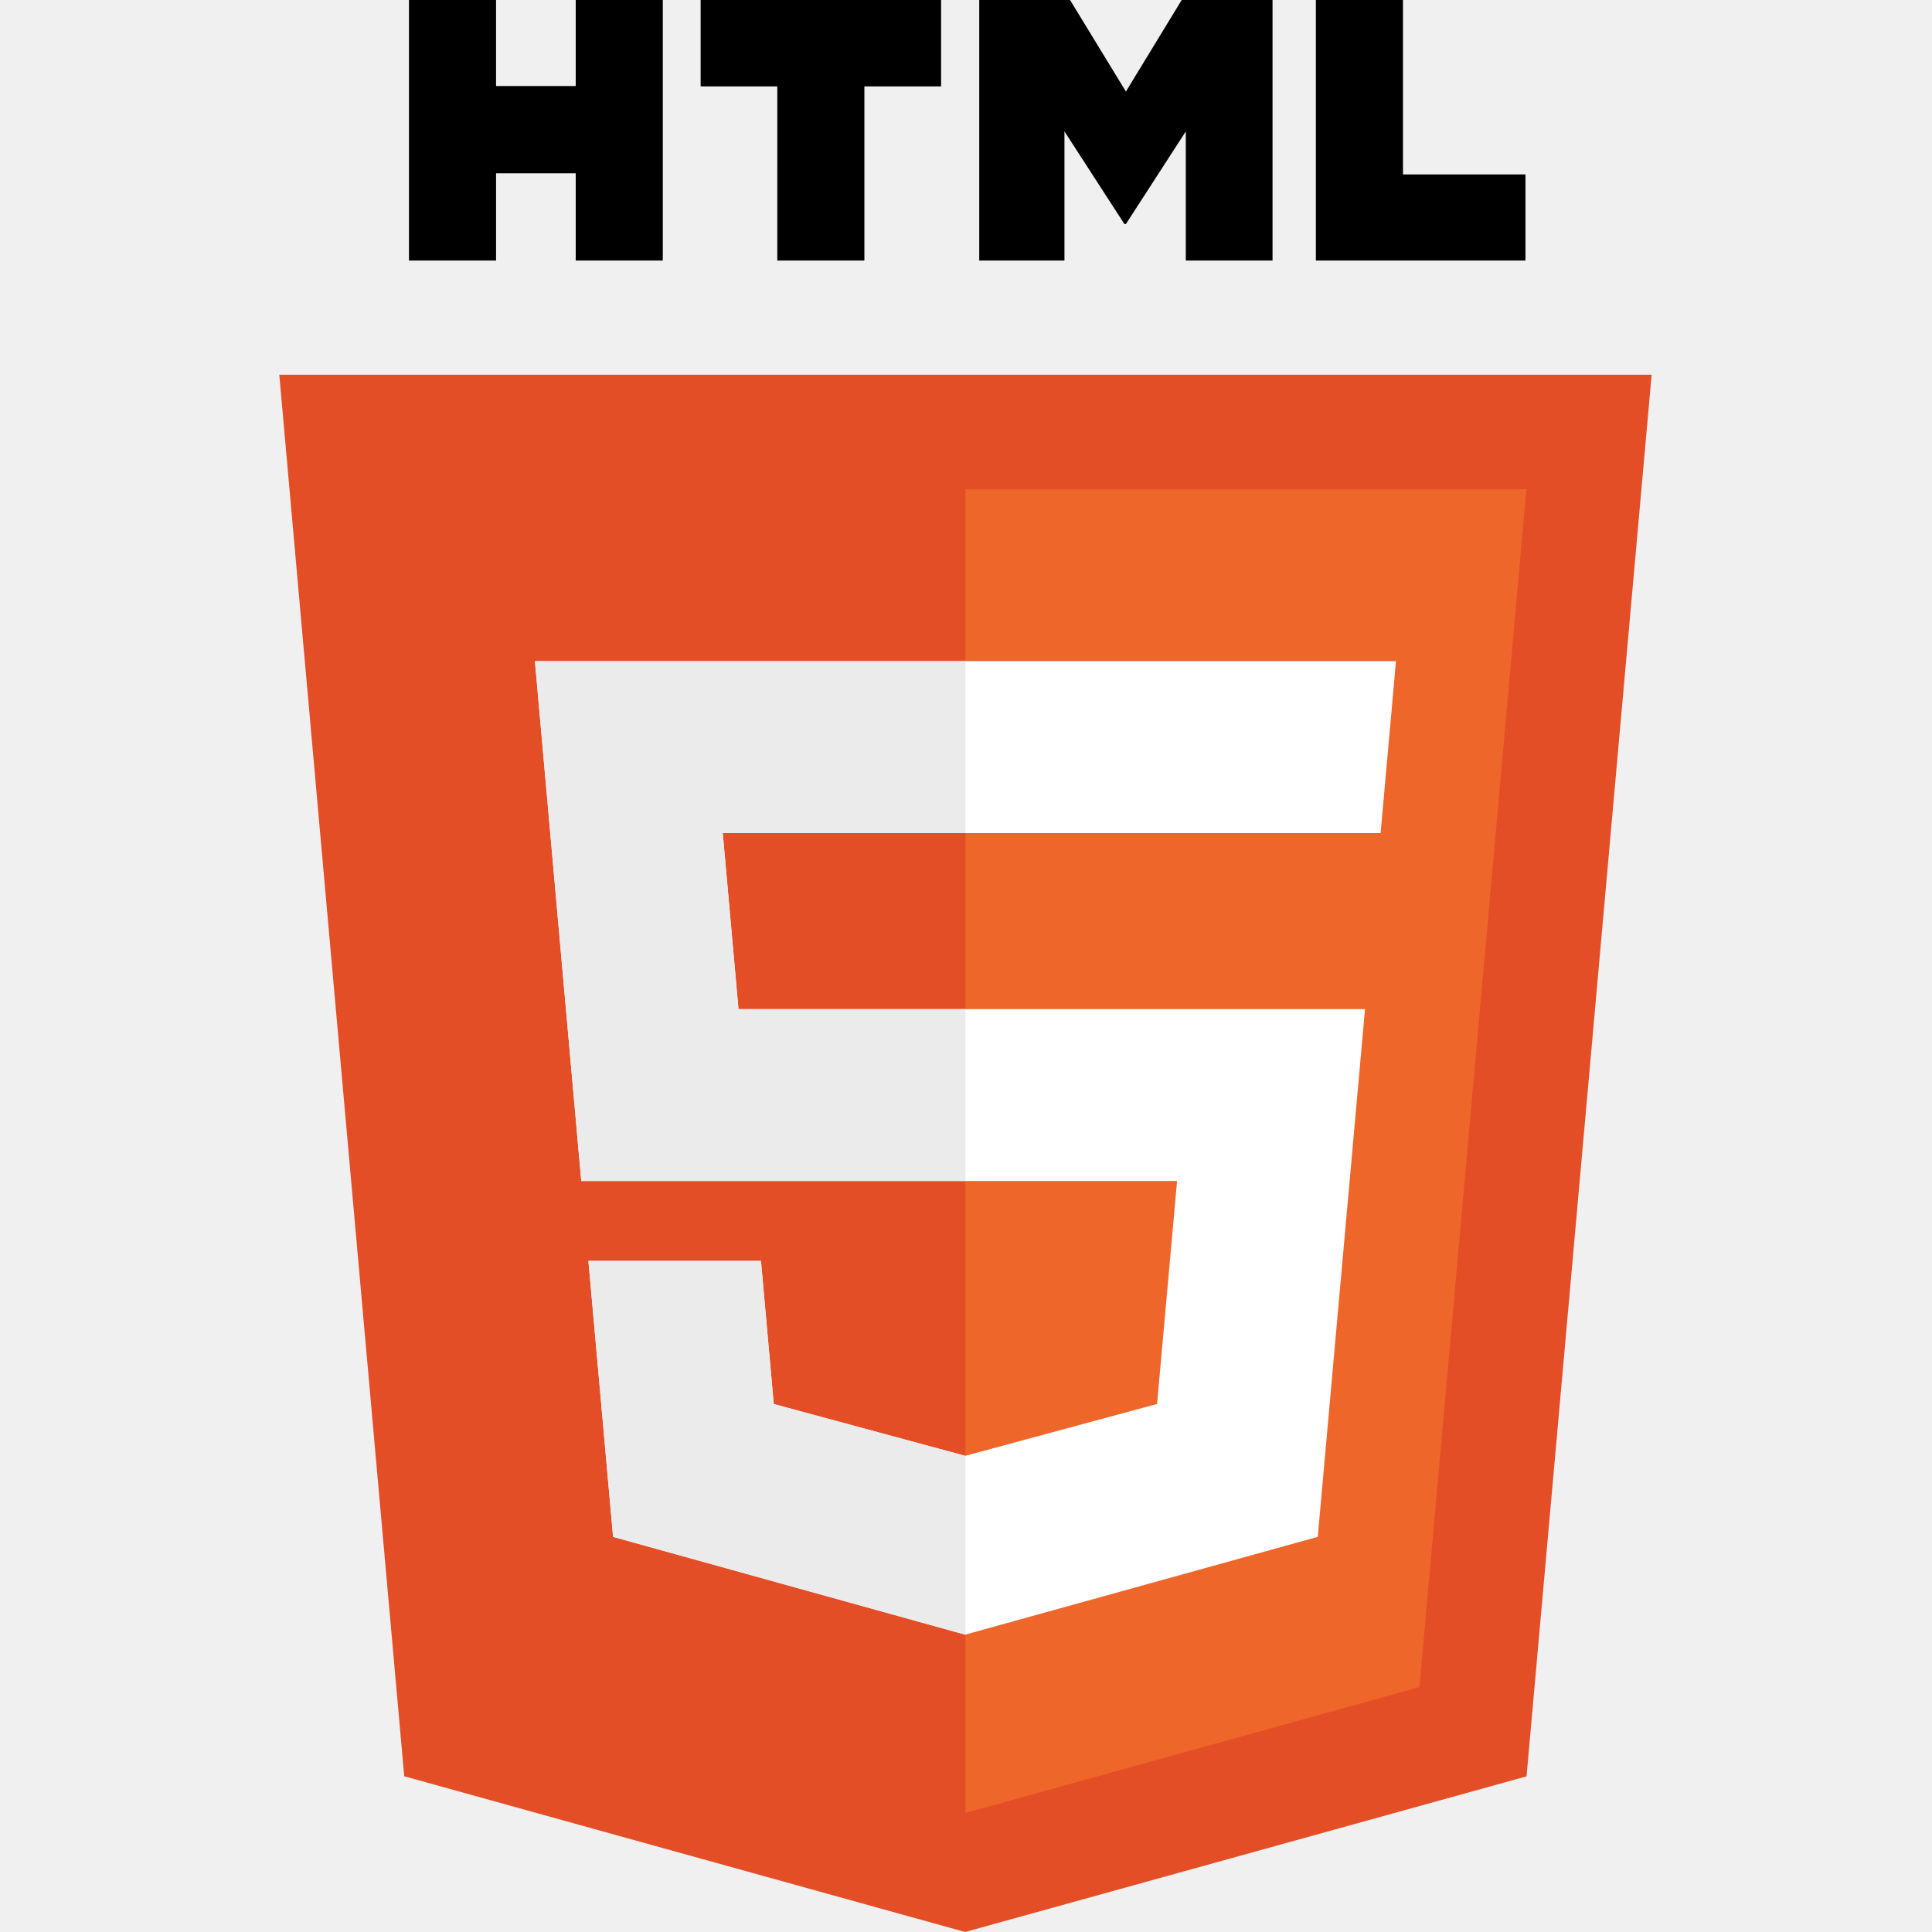
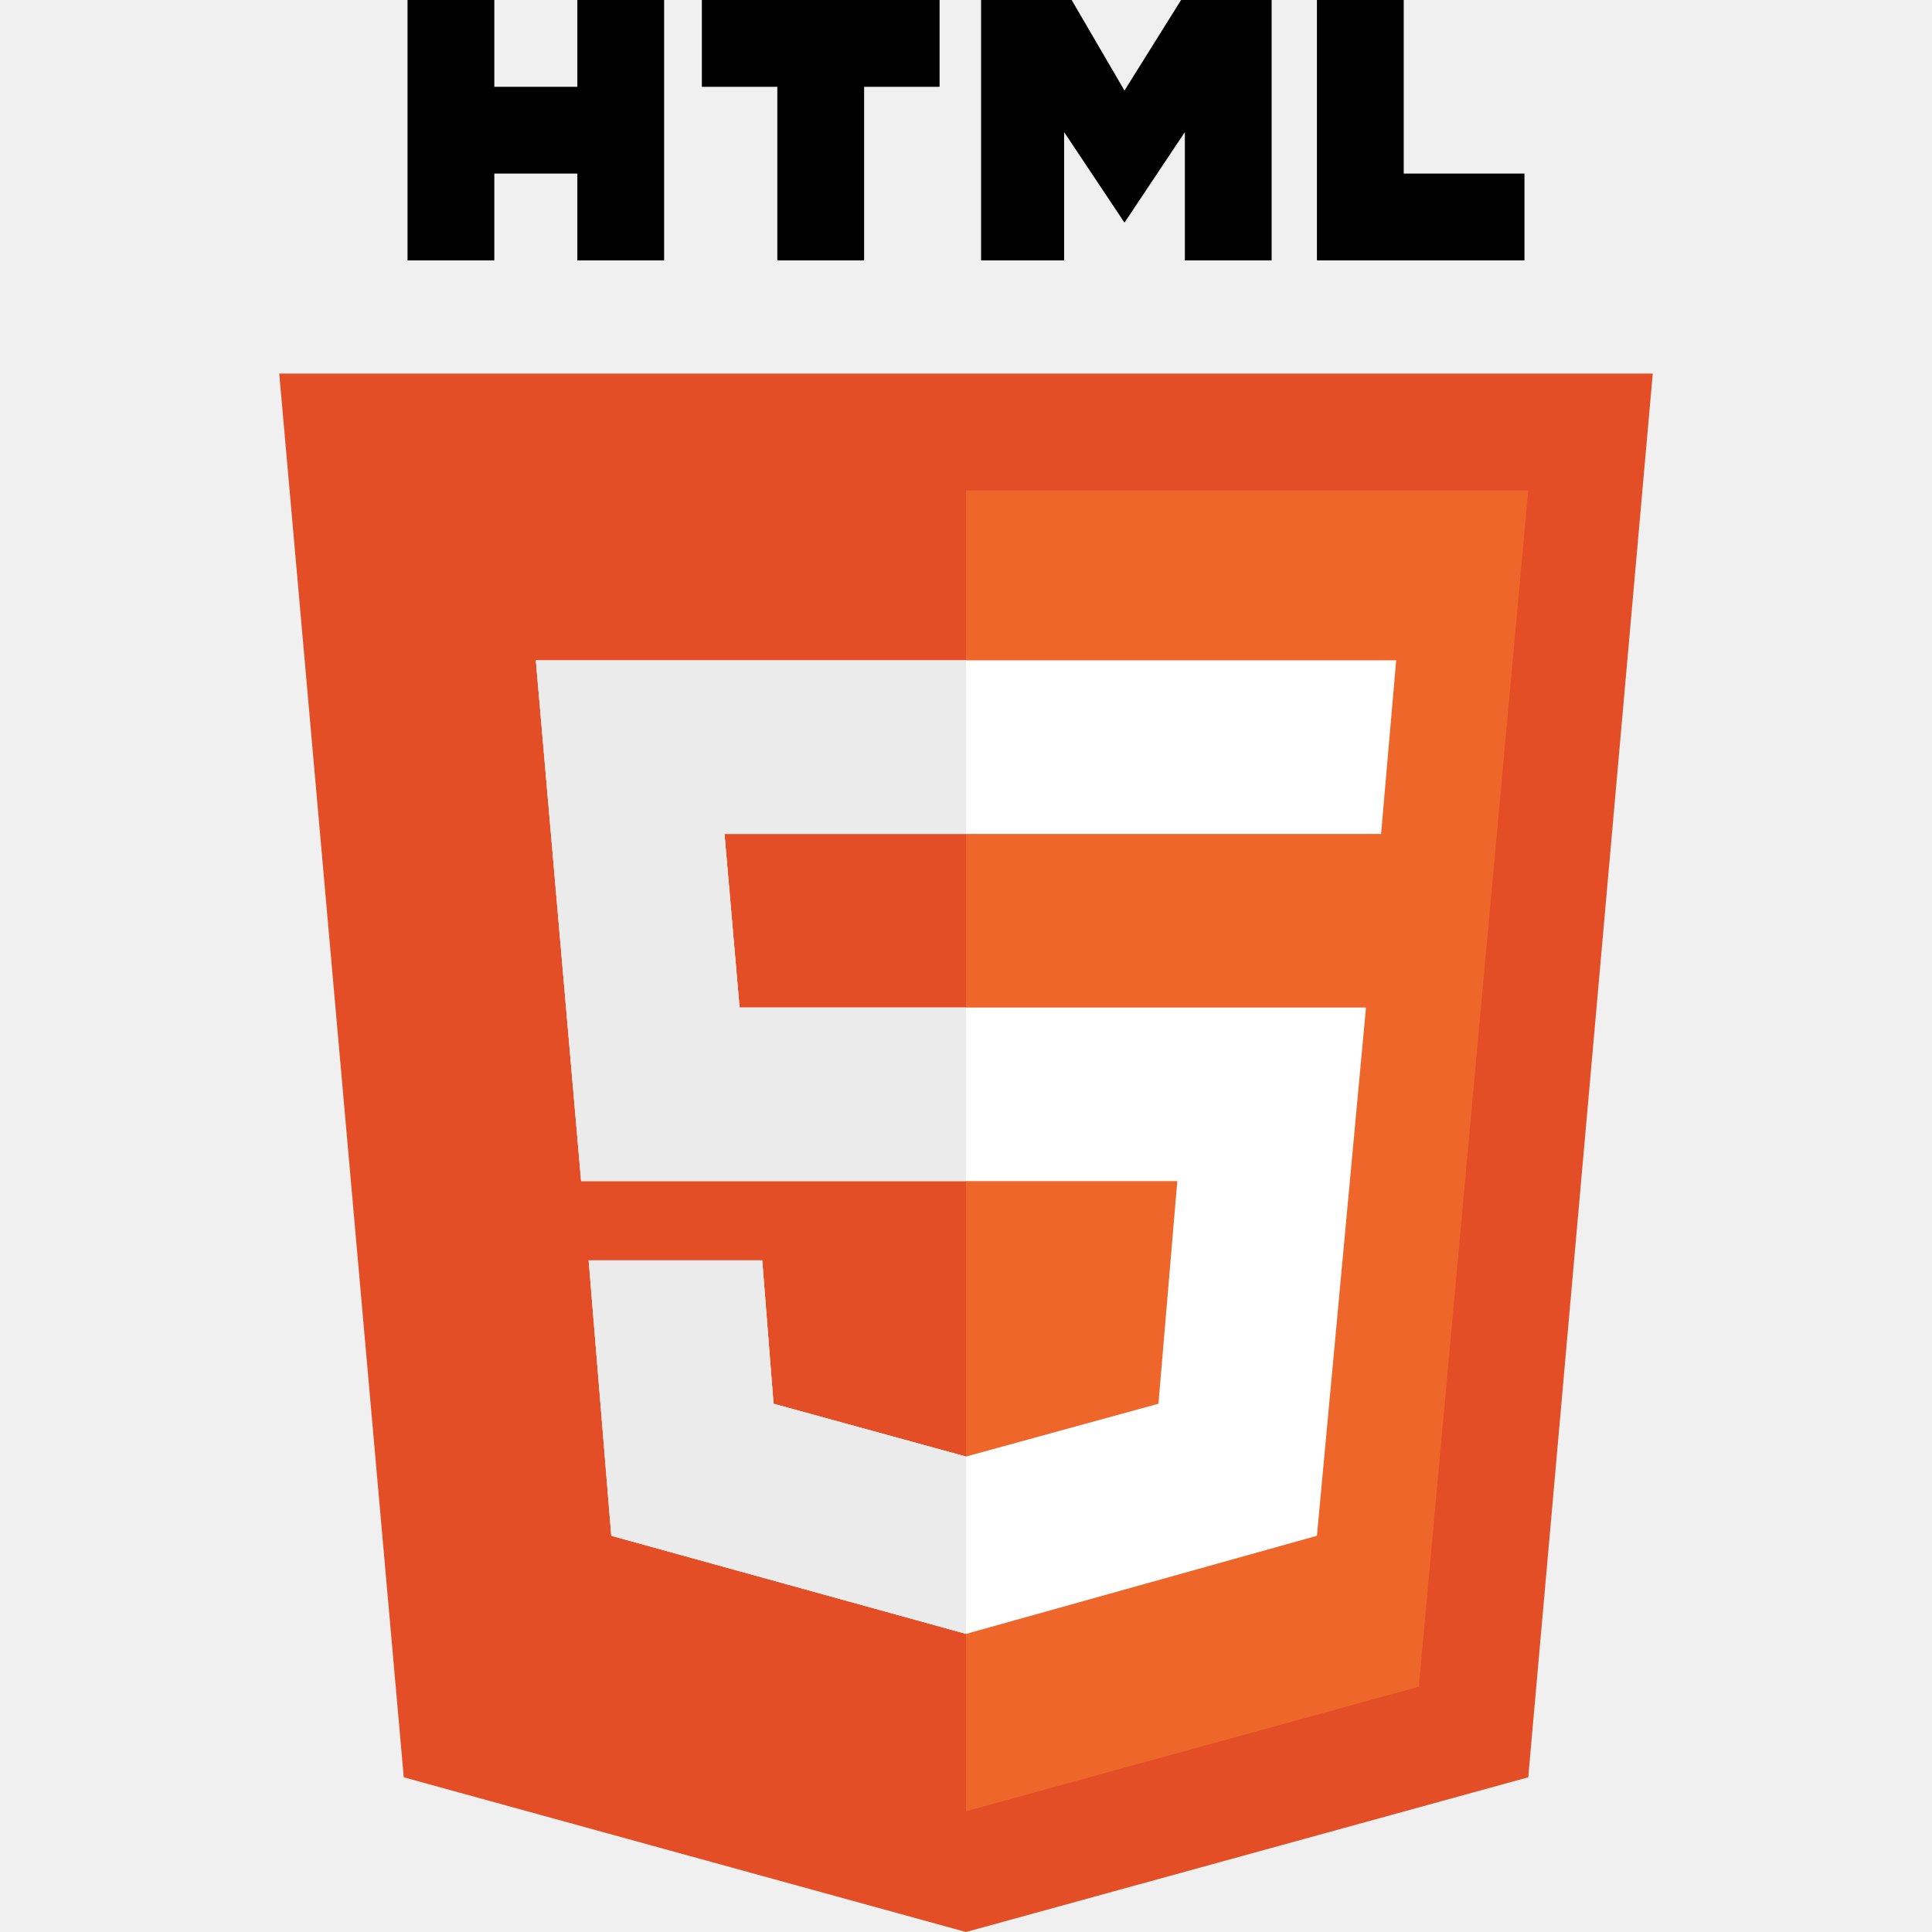
- <svg xmlns="http://www.w3.org/2000/svg" version="1.1" id="Layer_1" x="0px" y="0px" width="512px" height="512px" viewBox="0 0 512 512" enable-background="new 0 0 512 512" xml:space="preserve">
-   <g>
-     <g>
-       <g>
-         <path d="M108.382,0h23.077v22.8h21.11V0h23.078v69.044H152.57v-23.12h-21.11v23.12h-23.077L108.382,0L108.382,0z" />
-         <path d="M205.994,22.896h-20.316V0h63.72v22.896h-20.325v46.148h-23.078L205.994,22.896L205.994,22.896z" />
-         <path d="M259.511,0h24.063l14.802,24.26L313.163,0h24.072v69.044h-22.982V34.822l-15.877,24.549h-0.397l-15.888-24.549v34.222     h-22.58V0z" />
-         <path d="M348.72,0h23.084v46.222h32.453v22.822H348.72V0z" />
-       </g>
-     </g>
-   </g>
-   <g id="Guides_to_delete">
-     <g>
-       <polygon fill="#E34E26" points="107.125,470.727 74.012,99.297 437.703,99.297 404.549,470.755 255.769,512   " />
-       <polygon fill="#EF662A" points="255.857,129.657 255.857,480.449 376.164,447.101 404.51,129.657   " />
-       <polygon fill="#FFFFFF" points="141.761,175.217 154.041,312.978 311.936,312.978 306.637,372.066 255.799,385.811     205.057,372.085 201.664,334.146 155.937,334.146 162.476,407.282 255.787,433.199 349.219,407.282 361.744,267.429     195.706,267.429 191.538,220.777 365.732,220.777 365.873,220.777 369.953,175.217   " />
-       <g>
-         <polygon fill="#EBEBEB" points="255.857,175.217 141.761,175.217 154.041,312.978 255.857,312.978 255.857,267.429      195.706,267.429 191.538,220.777 255.857,220.777    " />
-         <polygon fill="#EBEBEB" points="255.857,385.791 255.799,385.811 205.057,372.085 201.664,334.146 155.937,334.146      162.476,407.282 255.787,433.199 255.857,433.179    " />
-       </g>
-     </g>
-   </g>
+ <svg xmlns="http://www.w3.org/2000/svg" width="512" height="512" version="1">
+   <path d="M108 0h23v23h22V0h23v69h-23V46h-22v23h-23V0zm98 23h-20V0h63v23h-20v46h-23V23zm54-23h24l14 24 15-24h24v69h-23V35l-16 24-16-24v34h-22V0zm89 0h23v46h32v23h-55V0z" />
+   <path fill="#E34E26" d="M107 471L74 99h364l-33 372-149 41z" />
+   <path fill="#EF662A" d="M256 130v350l120-33 29-317z" />
+   <path fill="#FFF" d="M142 175l12 138h158l-5 59-51 14-51-14-3-38h-46l6 73 94 26 93-26 13-140H196l-4-46h174l4-46z" />
+   <path fill="#EBEBEB" d="M256 175H142l12 138h102v-46h-60l-4-46h64zm0 211l-51-14-3-38h-46l6 73 94 26z" />
</svg>
